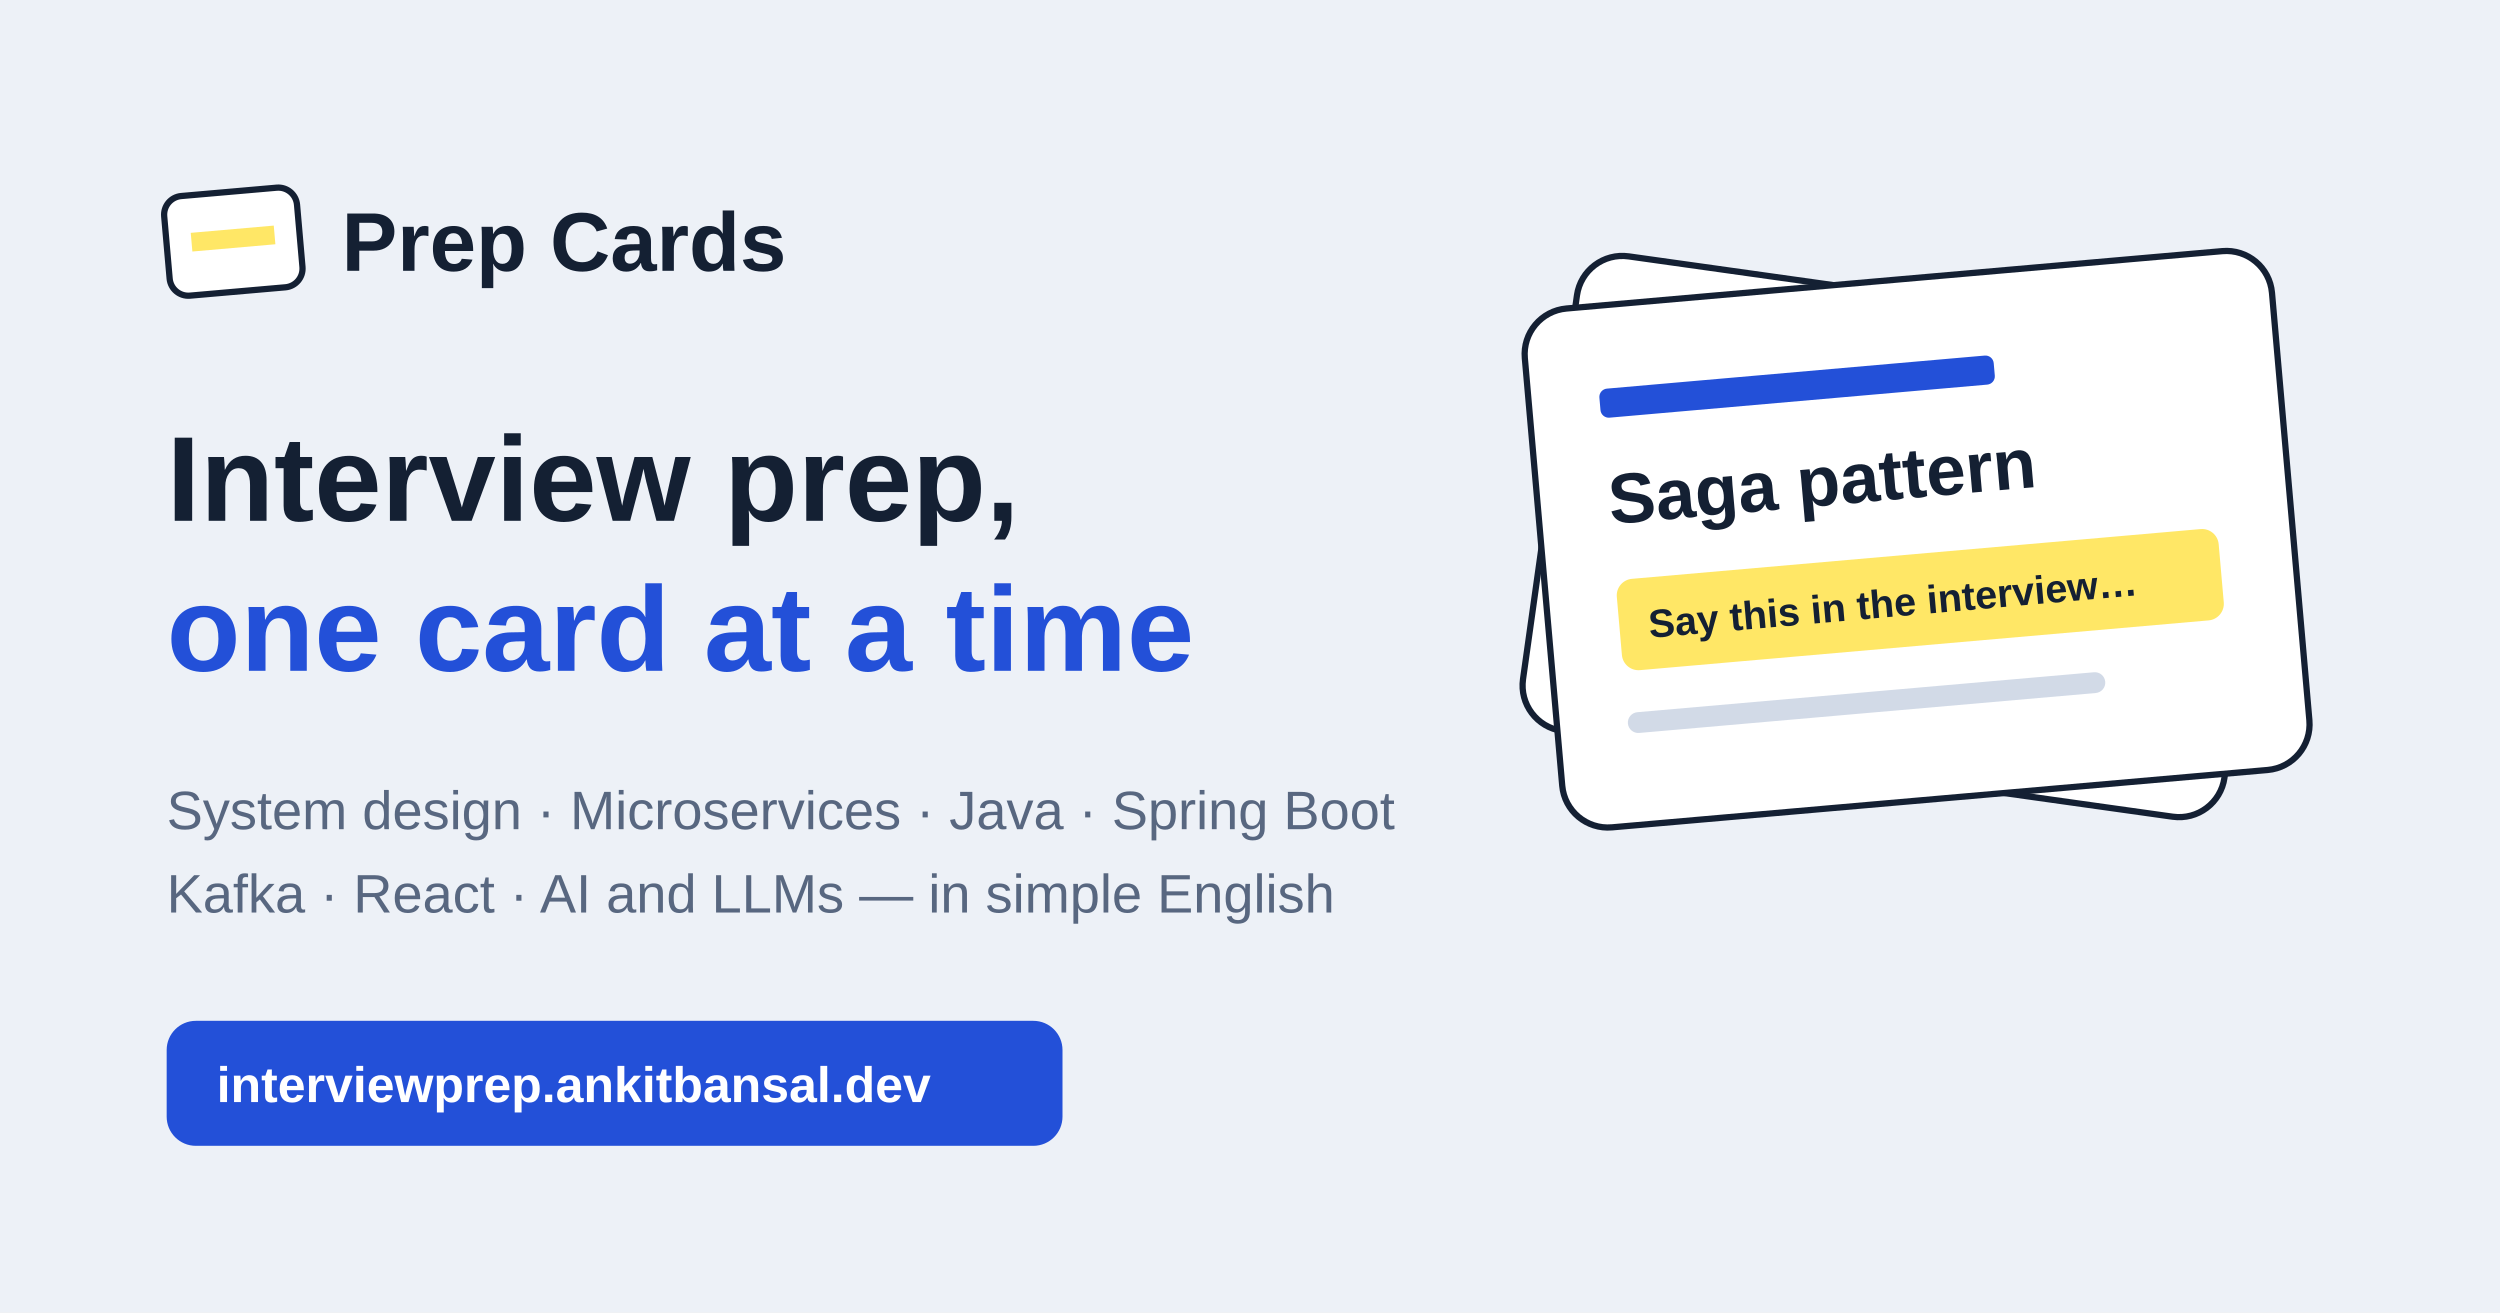
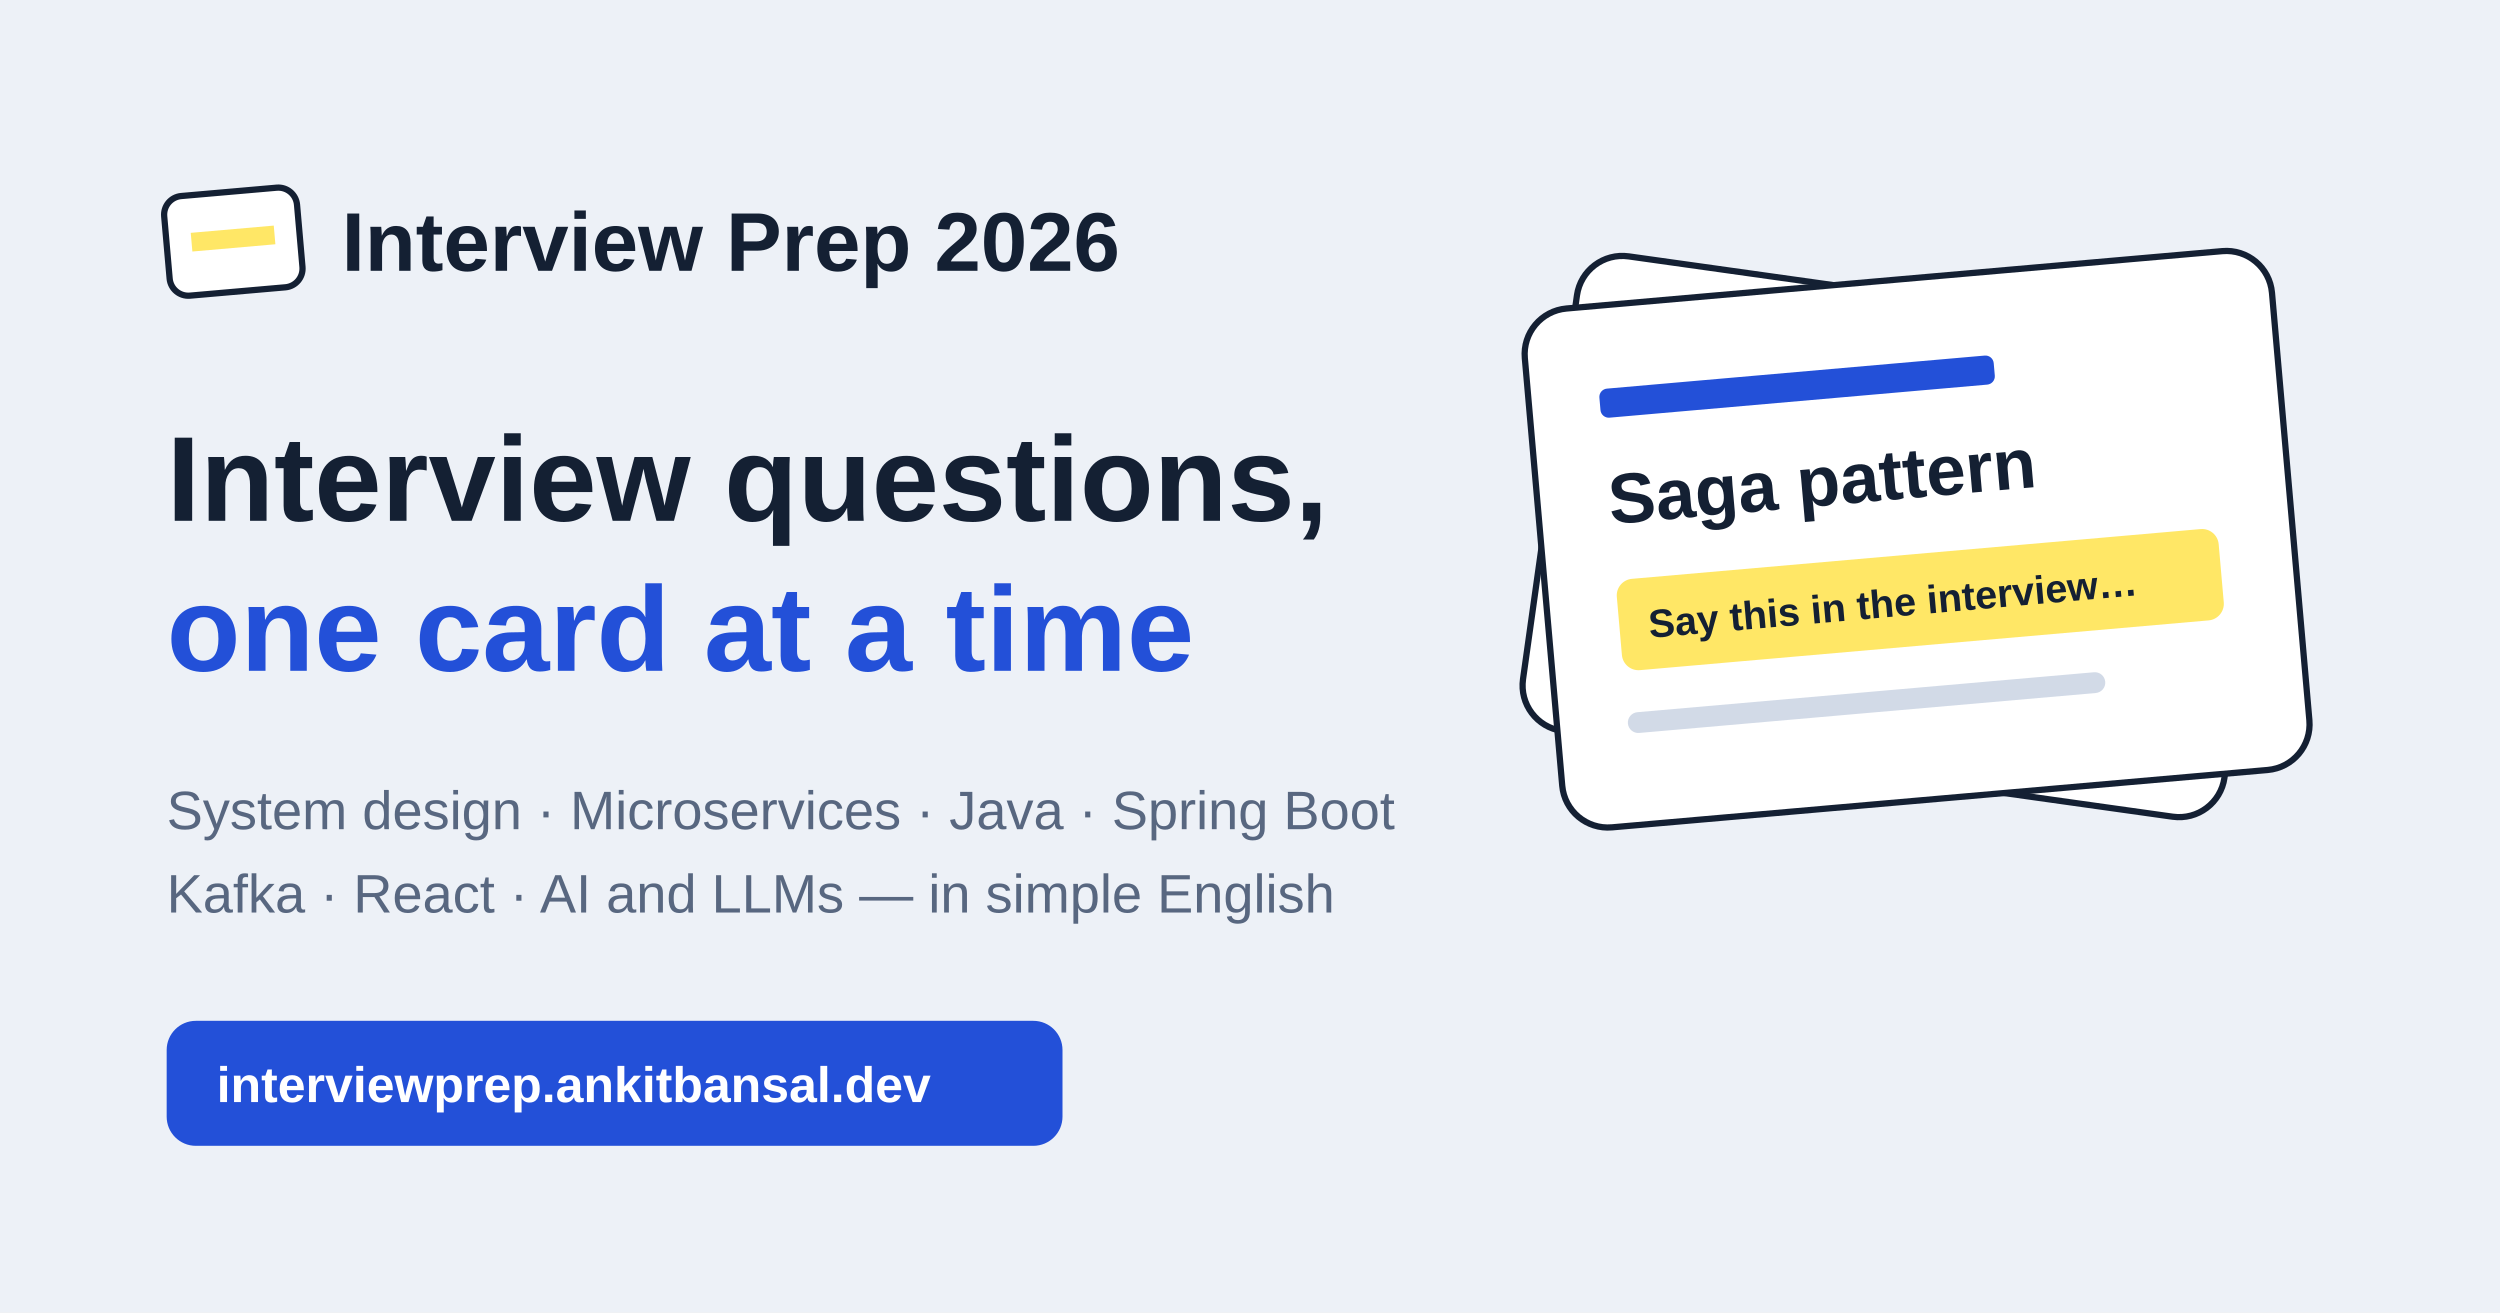
<svg xmlns="http://www.w3.org/2000/svg" width="1200" height="630" viewBox="0 0 1200 630">
  <rect width="1200" height="630" fill="#EDF1F7" />
  <g transform="translate(760 120) rotate(8)">
    <rect width="340" height="230" rx="22" fill="#FFFFFF" stroke="#142033" stroke-width="3" />
  </g>
  <g transform="translate(730 150) rotate(-5)">
    <rect width="360" height="250" rx="22" fill="#FFFFFF" stroke="#142033" stroke-width="3" />
    <rect x="34" y="40" width="190" height="14" rx="4" fill="#2350D8" />
    <text x="34" y="105" font-family="Avenir Next, Helvetica Neue, Arial, sans-serif" font-size="34" font-weight="700" fill="#142033">Saga pattern</text>
    <rect x="34" y="132" width="290" height="44" rx="8" fill="#FFE766" />
    <text x="48" y="161" font-family="Avenir Next, Helvetica Neue, Arial, sans-serif" font-size="19" font-weight="600" fill="#142033">Say this in the interview…</text>
    <rect x="34" y="196" width="230" height="10" rx="5" fill="#D2DAE7" />
  </g>
  <rect x="80" y="92" width="64" height="48" rx="9" fill="#FFFFFF" stroke="#142033" stroke-width="3" transform="rotate(-5 112 116)" />
  <rect x="92" y="110" width="40" height="9" fill="#FFE766" transform="rotate(-5 112 116)" />
-   <text x="164" y="130" font-family="Avenir Next, Helvetica Neue, Arial, sans-serif" font-size="40" font-weight="700" fill="#142033">Prep Cards</text>
-   <text x="80" y="250" font-family="Avenir Next, Helvetica Neue, Arial, sans-serif" font-size="58" font-weight="800" fill="#142033">Interview prep,</text>
+   <text x="164" y="130" font-family="Avenir Next, Helvetica Neue, Arial, sans-serif" font-size="40" font-weight="700" fill="#142033">Interview Prep 2026</text>
+   <text x="80" y="250" font-family="Avenir Next, Helvetica Neue, Arial, sans-serif" font-size="58" font-weight="800" fill="#142033">Interview questions,</text>
  <text x="80" y="322" font-family="Avenir Next, Helvetica Neue, Arial, sans-serif" font-size="58" font-weight="800" fill="#2350D8">one card at a time</text>
  <text x="80" y="398" font-family="Avenir Next, Helvetica Neue, Arial, sans-serif" font-size="26" fill="#586780">System design · Microservices · Java · Spring Boot</text>
  <text x="80" y="438" font-family="Avenir Next, Helvetica Neue, Arial, sans-serif" font-size="26" fill="#586780">Kafka · React · AI and LLMs — in simple English</text>
  <rect x="80" y="490" width="430" height="60" rx="14" fill="#2350D8" />
  <text x="104" y="529" font-family="Avenir Next, Helvetica Neue, Arial, sans-serif" font-size="24" font-weight="700" fill="#FFFFFF">interviewprep.ankitbansal.dev</text>
</svg>
